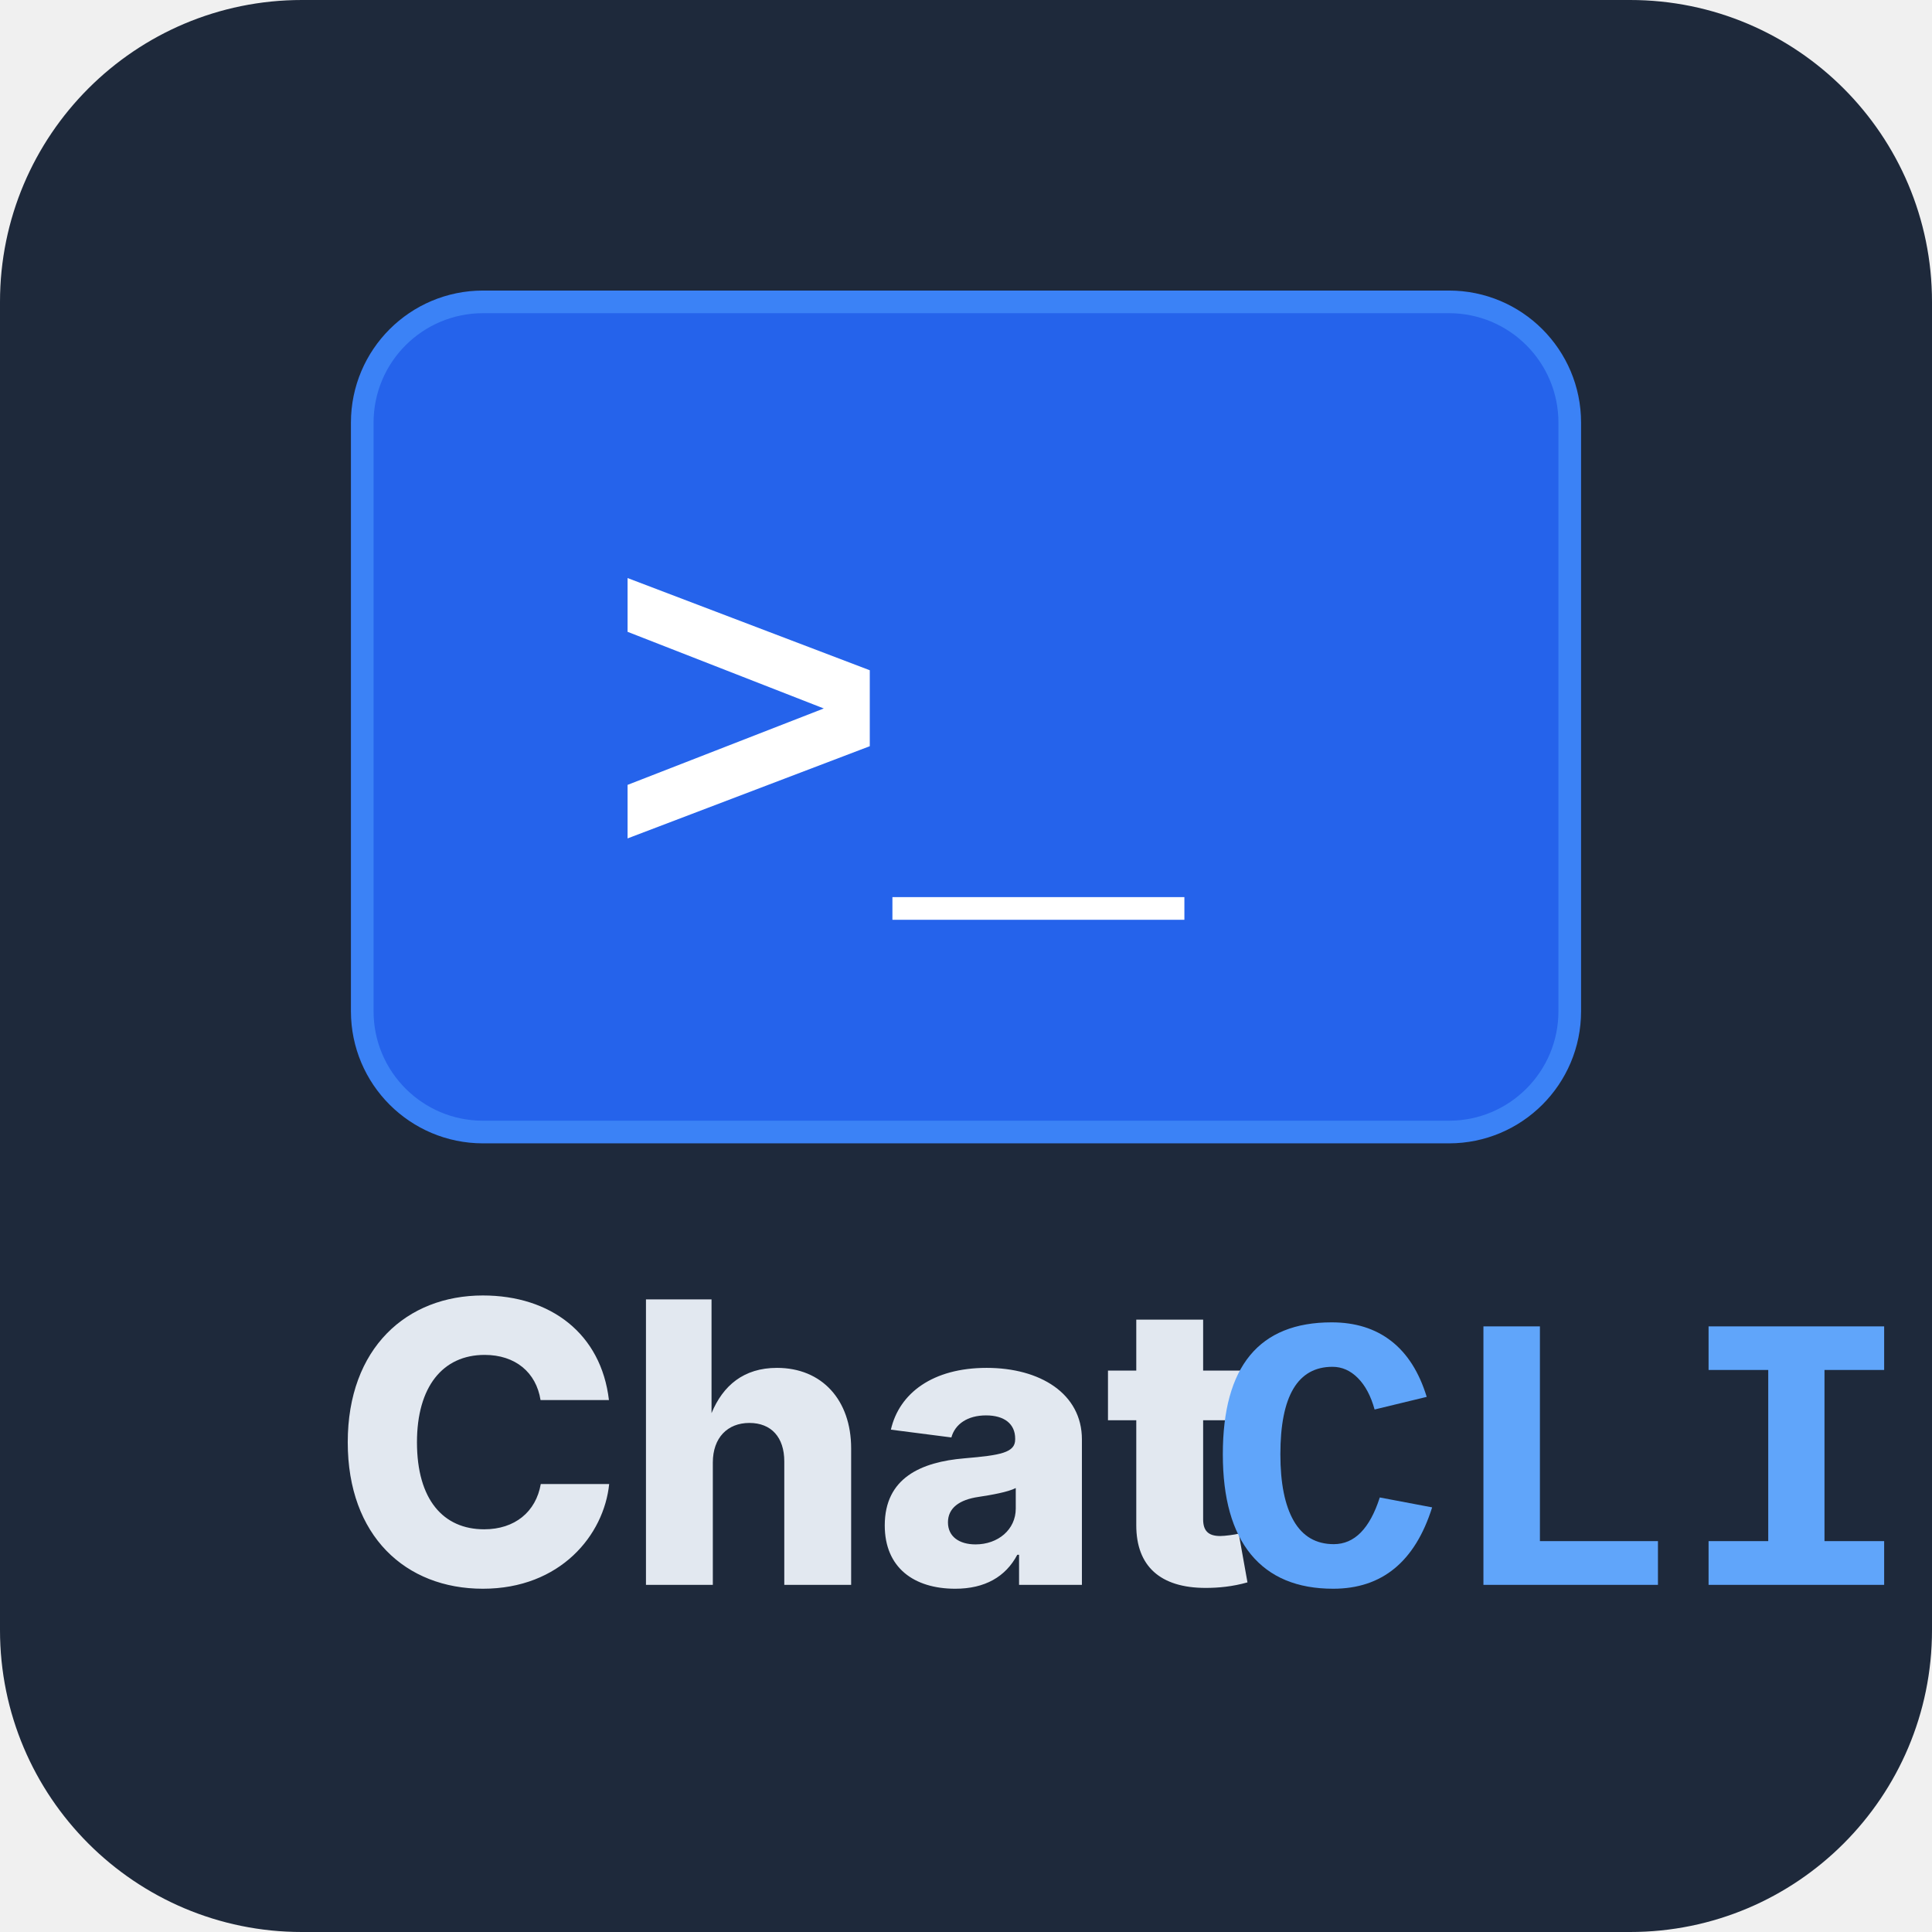
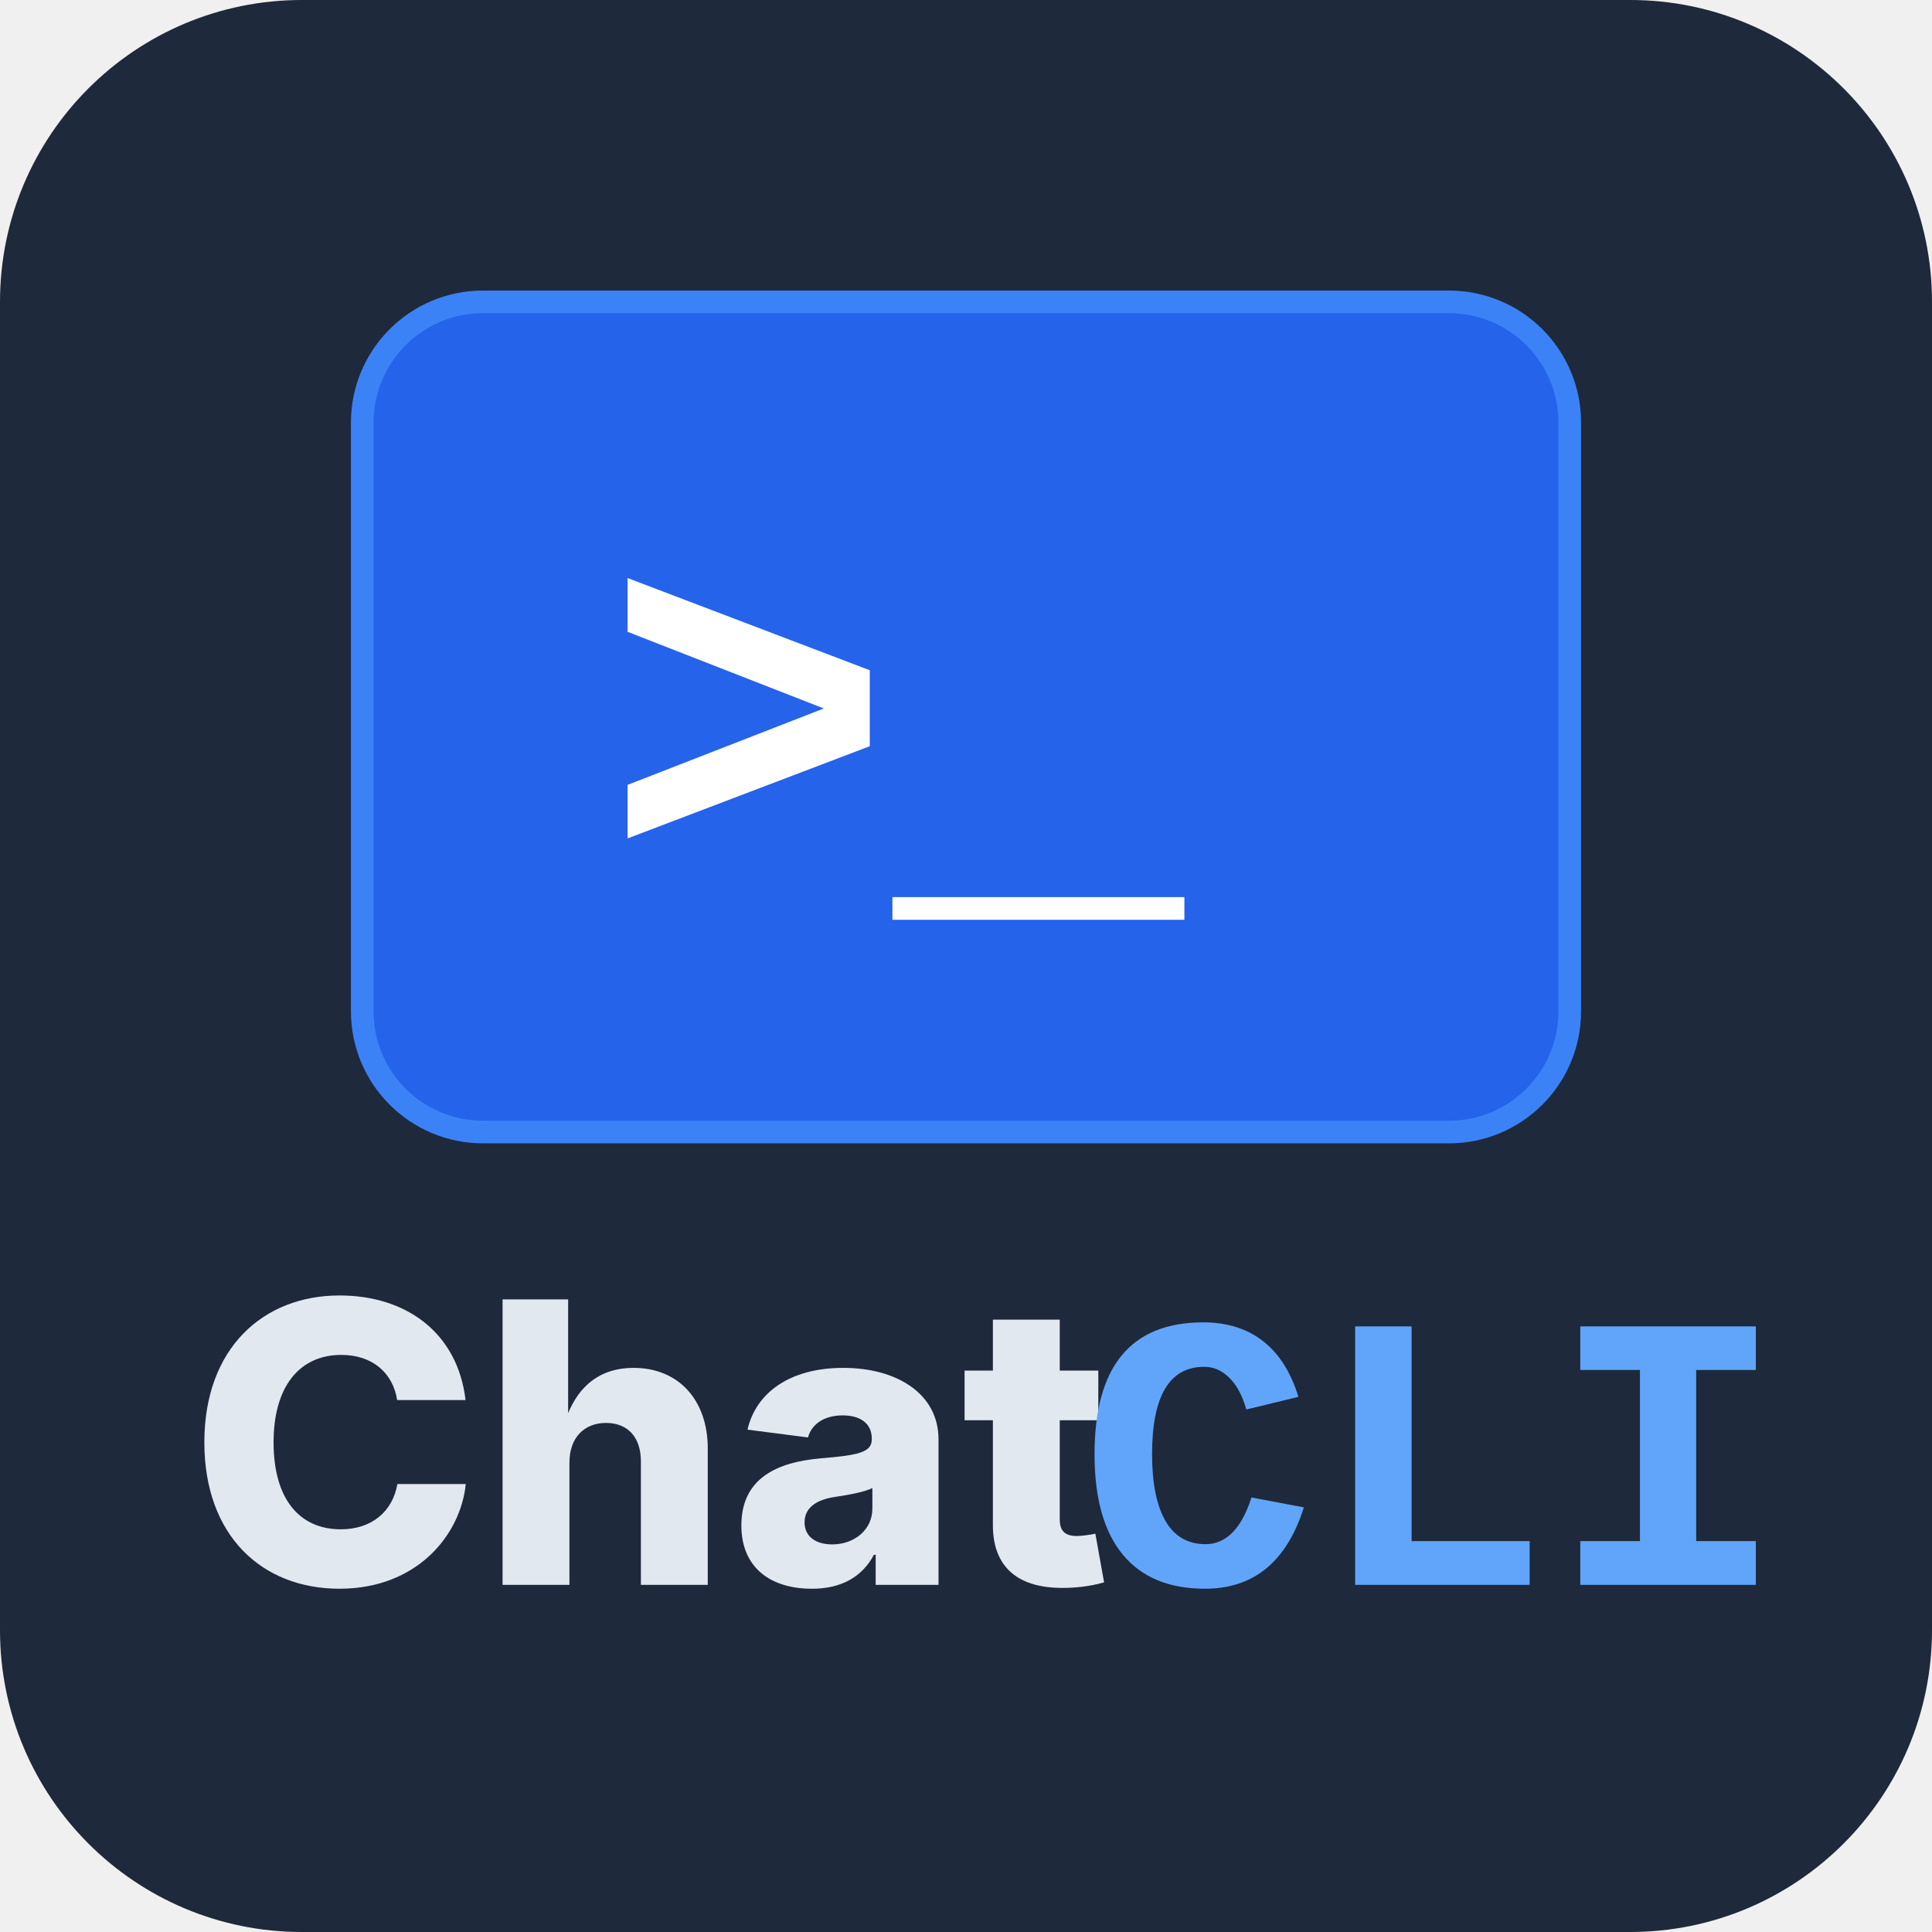
<svg xmlns="http://www.w3.org/2000/svg" viewBox="0 0 256 256" fill="none">
  <rect width="256" height="256" rx="40" fill="#1E293B" />
  <rect x="48" y="40" width="160" height="110" rx="16" fill="#2563EB" />
  <rect x="48" y="40" width="160" height="110" rx="16" stroke="#3B82F6" stroke-width="3" />
  <text x="80" y="115" font-family="'Courier New', 'Menlo', monospace" font-size="64" font-weight="bold" fill="#FFFFFF">&gt;_</text>
-   <text x="44" y="210" font-family="system-ui, -apple-system, 'Segoe UI', sans-serif" font-size="52" font-weight="800" fill="#E2E8F0">Chat</text>
-   <text x="160" y="210" font-family="'Courier New', 'Menlo', monospace" font-size="52" font-weight="800" fill="#60A5FA">CLI</text>
+   <text x="25" y="210" font-family="system-ui, -apple-system, 'Segoe UI', sans-serif" font-size="52" font-weight="800" fill="#E2E8F0">Chat</text>
+   <text x="143" y="210" font-family="'Courier New', 'Menlo', monospace" font-size="52" font-weight="800" fill="#60A5FA">CLI</text>
</svg>
